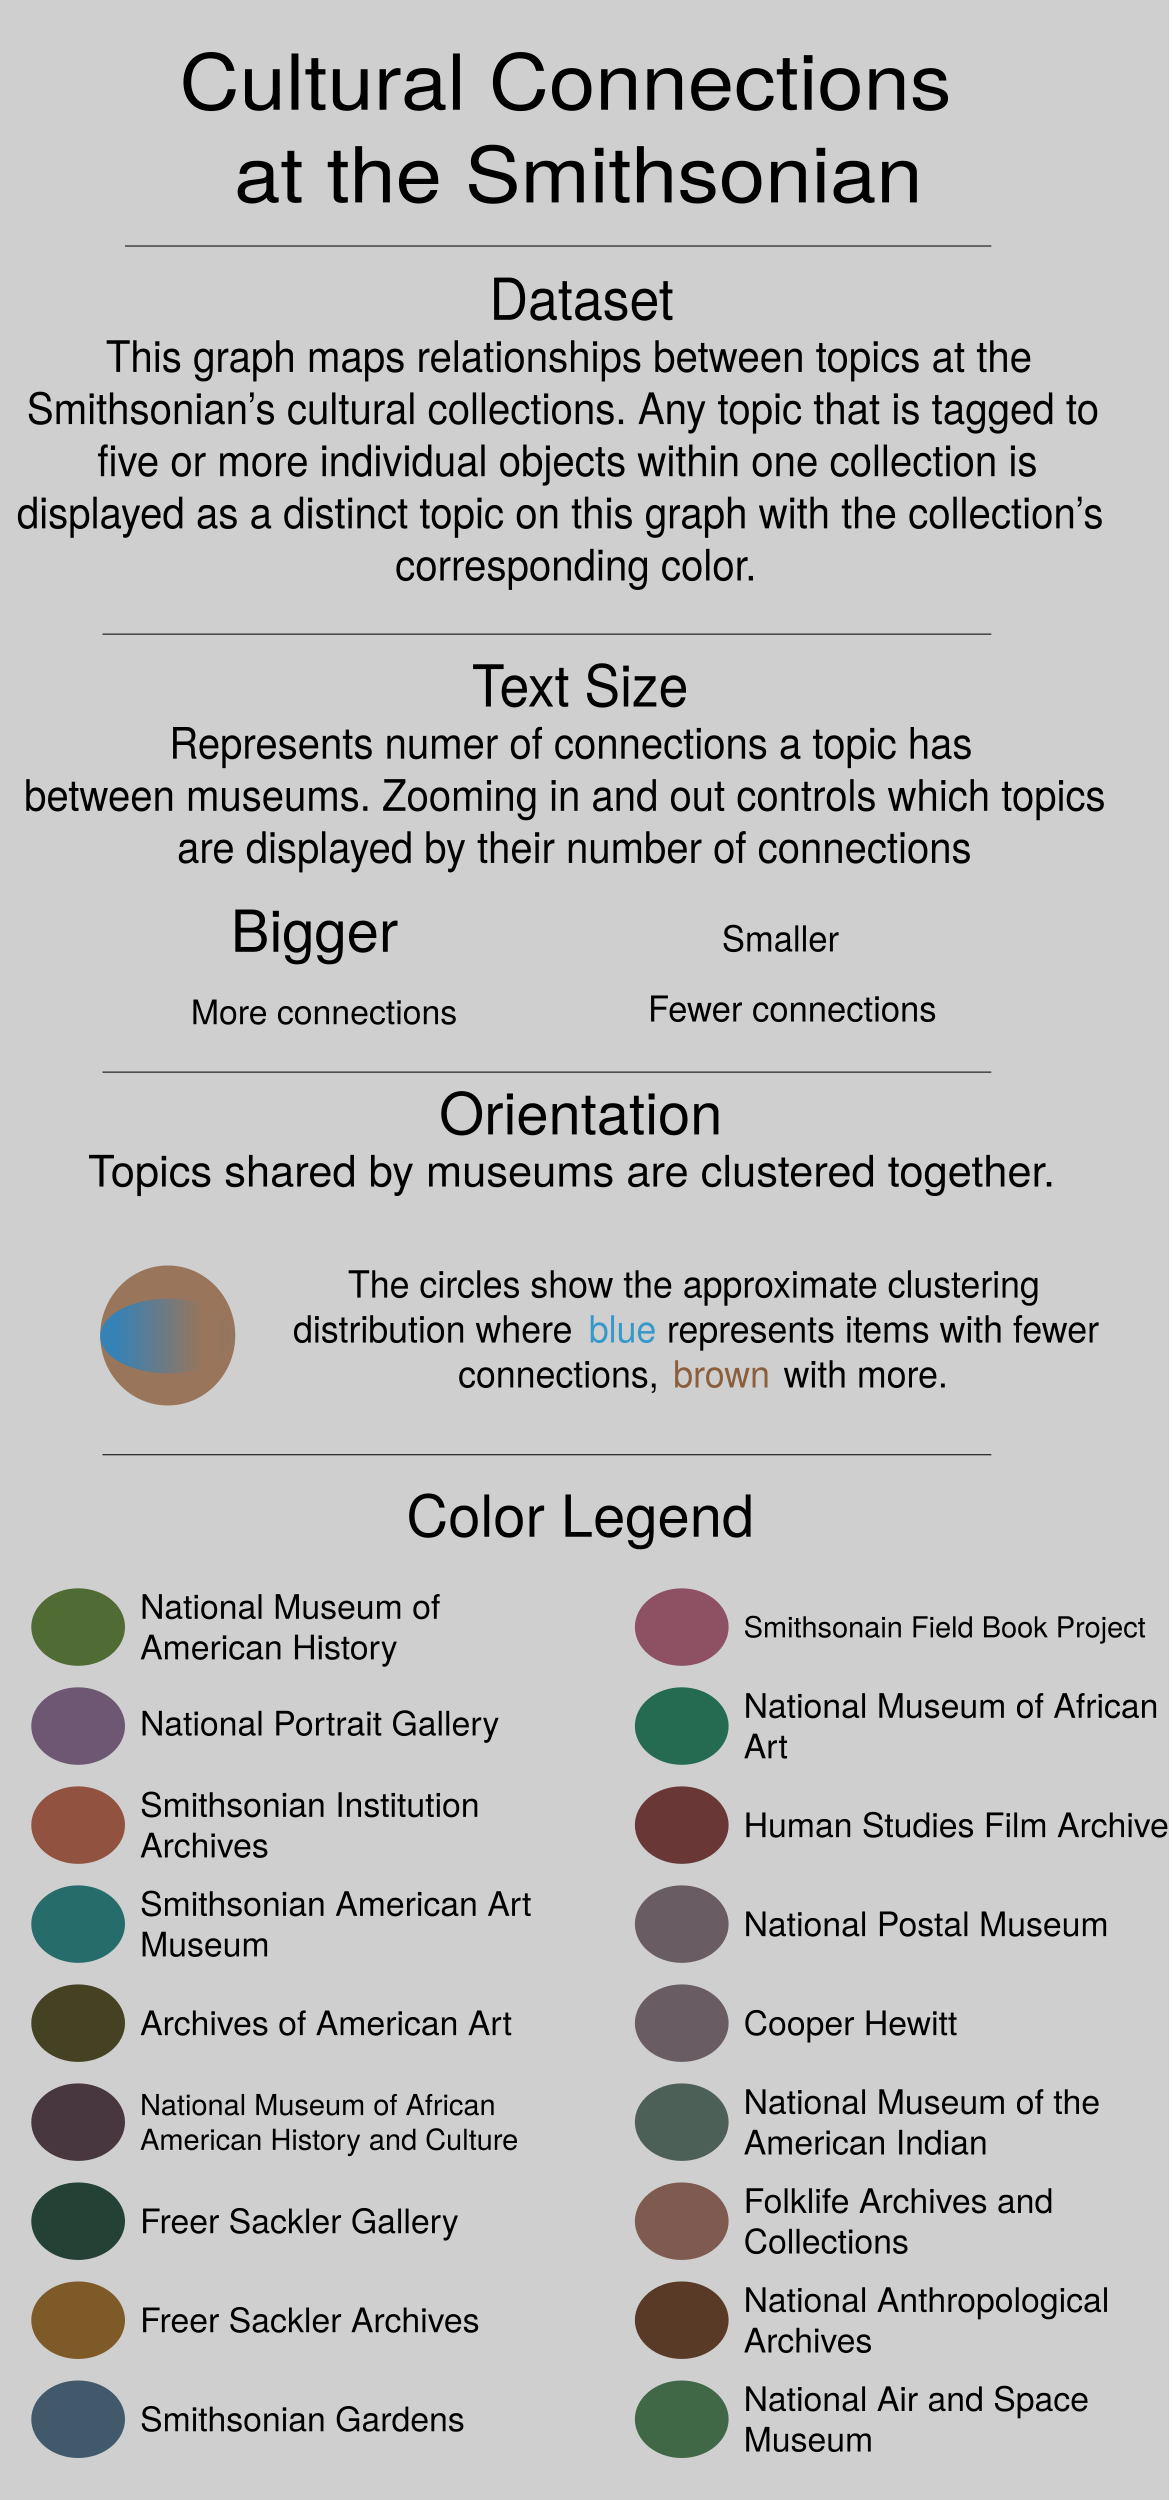
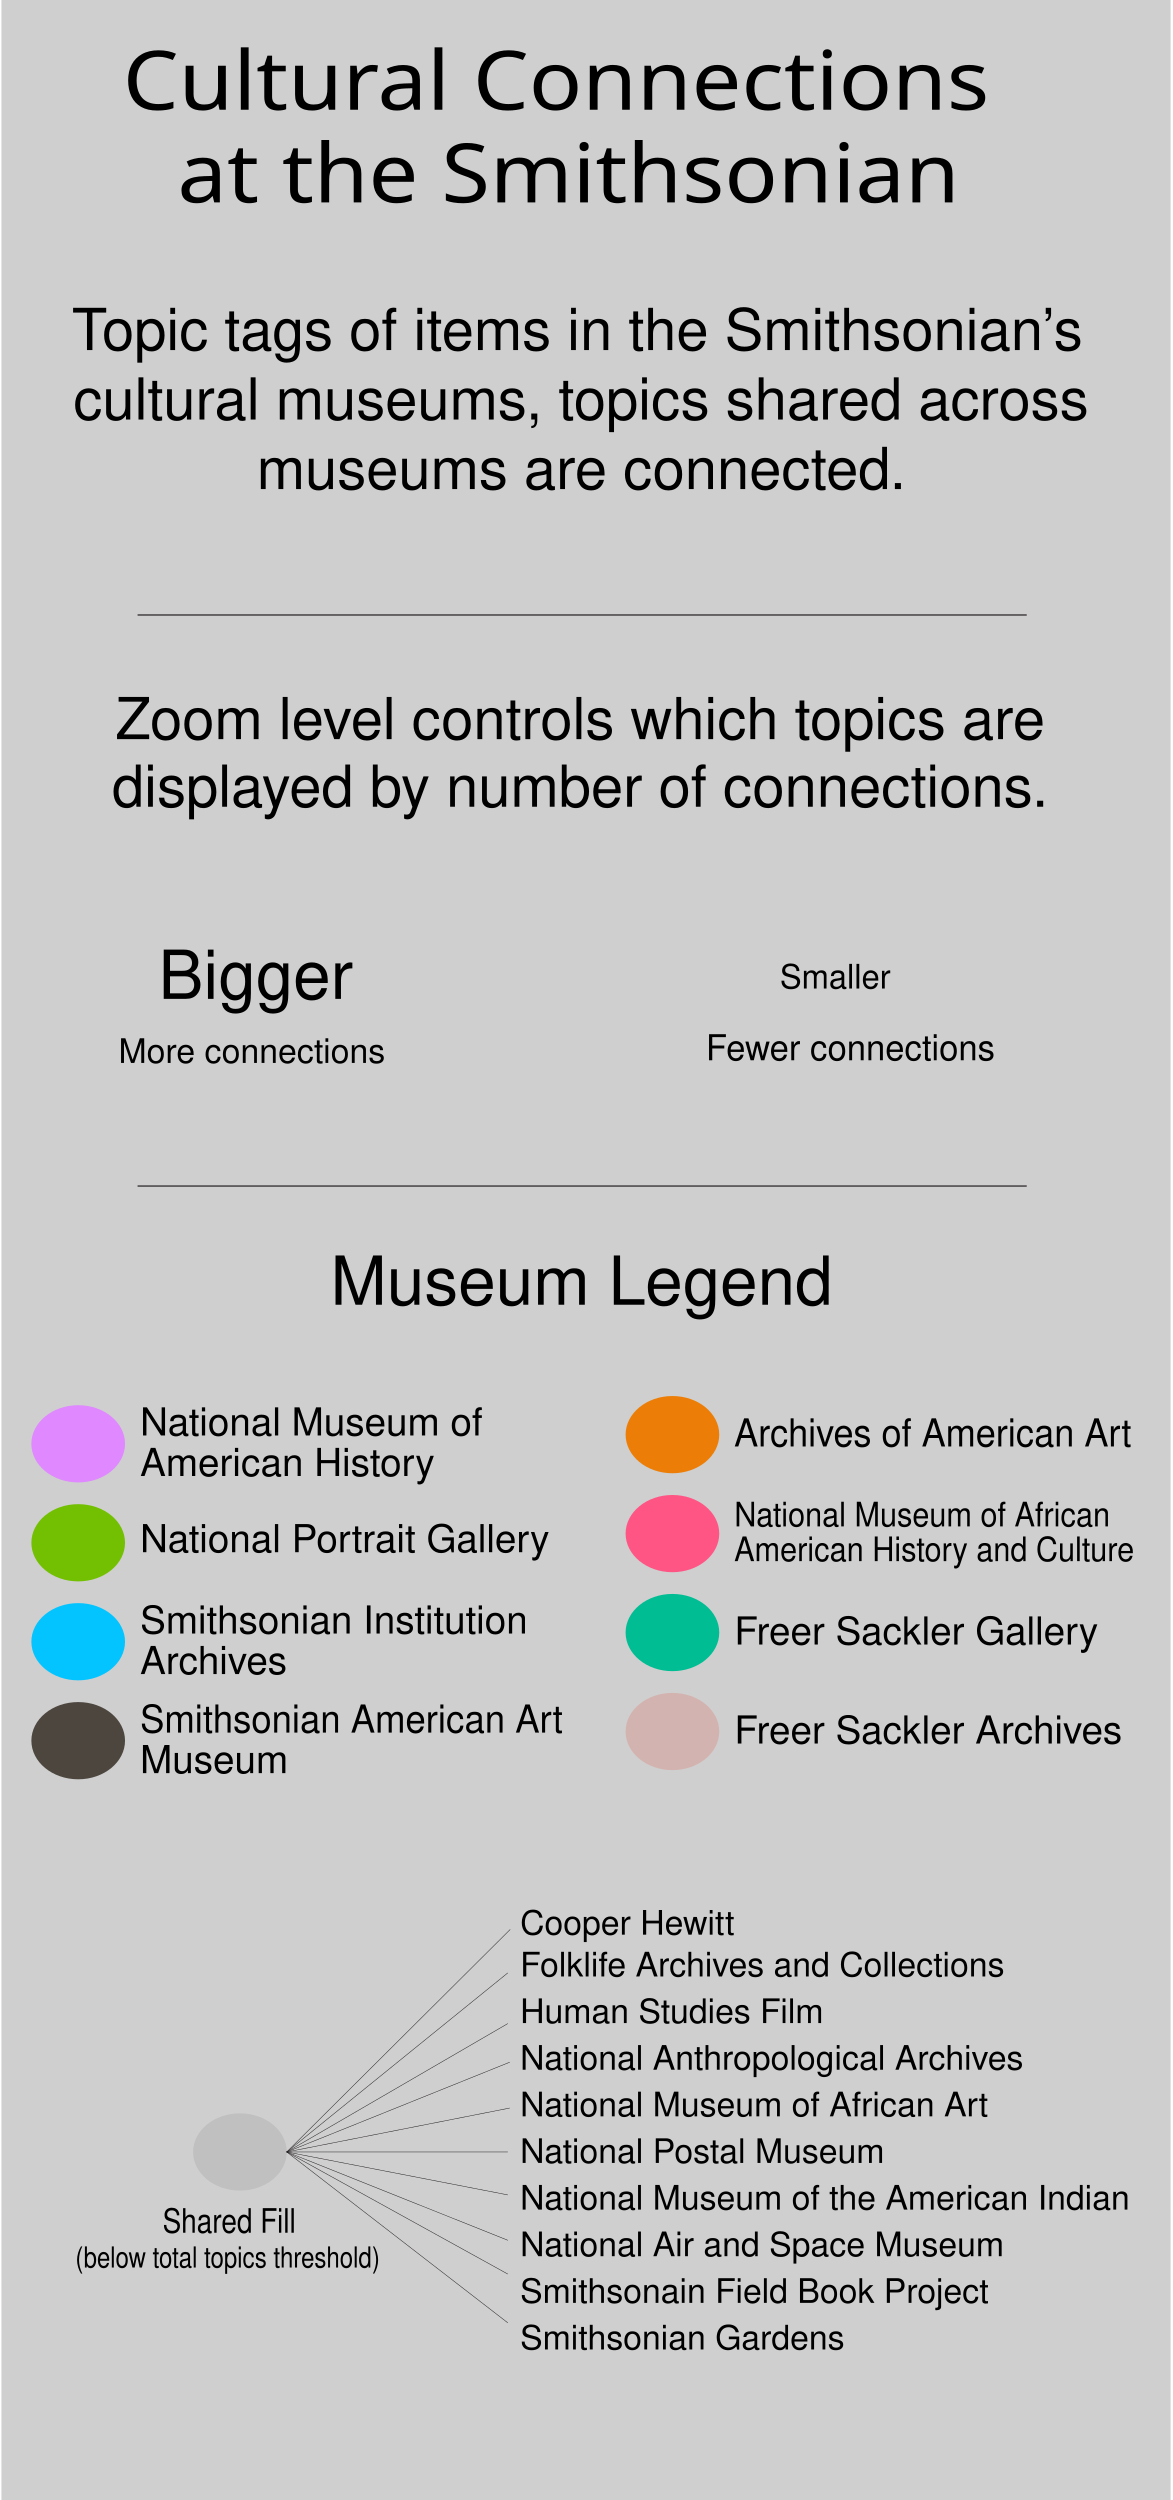
- <svg xmlns="http://www.w3.org/2000/svg" version="1.1" id="Layer_1" x="0px" y="0px" viewBox="0 0 242.75 517.94" style="enable-background:new 0 0 242.75 517.94;" xml:space="preserve">
+ <svg xmlns="http://www.w3.org/2000/svg" version="1.1" id="Layer_1" x="0px" y="0px" viewBox="0 0 242.8 517.9" style="enable-background:new 0 0 242.8 517.9;" xml:space="preserve">
  <style type="text/css">
	.st0{fill:#CFCFCF;}
- 	.st1{fill:#506B33;}
- 	.st2{fill:#6E5773;}
- 	.st3{fill:#925240;}
- 	.st4{fill:#454223;}
- 	.st5{fill:#48373F;}
- 	.st6{fill:#234135;}
- 	.st7{fill:#7E5A29;}
- 	.st8{fill:#41596B;}
- 	.st9{fill:#8D5163;}
- 	.st10{fill:none;}
- 	.st11{font-family:'HelveticaNeue';}
- 	.st12{font-size:7px;}
- 	.st13{font-size:6px;}
- 	.st14{fill:#246B51;}
- 	.st15{fill:#693836;}
- 	.st16{fill:#695D63;}
- 	.st17{fill:#4D6057;}
- 	.st18{fill:#7E5A50;}
- 	.st19{fill:#593A26;}
- 	.st20{fill:#406746;}
- 	.st21{fill:#266C6B;}
- 	.st22{font-size:12px;}
- 	.st23{font-size:7.407px;}
- 	.st24{opacity:0.79;fill:#8B5E3C;enable-background:new    ;}
- 	.st25{fill:url(#SVGID_1_);}
- 	.st26{fill:none;stroke:#231F20;stroke-width:0.25;stroke-miterlimit:10;}
- 	.st27{font-size:9px;}
- 	.st28{font-size:7.758px;}
- 	.st29{fill:#3599CC;}
- 	.st30{font-size:16px;}
+ 	.st1{fill:#DF88FF;}
+ 	.st2{fill:#72C001;}
+ 	.st3{fill:#04C4FF;}
+ 	.st4{fill:#EC7E07;}
+ 	.st5{fill:#FF5584;}
+ 	.st6{fill:#00BD93;}
+ 	.st7{fill:#D3B3B0;}
+ 	.st8{fill:none;}
+ 	.st9{font-family:'Helvetica';}
+ 	.st10{font-size:8px;}
+ 	.st11{font-size:7px;}
+ 	.st12{fill:#4C463E;}
+ 	.st13{font-size:14px;}
+ 	.st14{font-size:7.407px;}
+ 	.st15{fill:none;stroke:#231F20;stroke-width:0.25;stroke-miterlimit:10;}
+ 	.st16{font-family:'Helvetica-Bold';}
+ 	.st17{font-size:17px;}
+ 	.st18{font-size:12px;}
+ 	.st19{fill:#C0C0C0;}
+ 	.st20{enable-background:new    ;}
+ 	.st21{font-size:6px;}
+ 	.st22{fill:none;stroke:#231F20;stroke-width:0.1;stroke-miterlimit:10;}
</style>
-   <rect class="st0" width="242.21" height="517.94" />
-   <ellipse class="st1" cx="16.19" cy="337.09" rx="9.71" ry="8.03" />
-   <ellipse class="st2" cx="16.19" cy="357.6" rx="9.71" ry="8.03" />
-   <ellipse class="st3" cx="16.19" cy="378.12" rx="9.71" ry="8.03" />
-   <ellipse class="st4" cx="16.19" cy="419.15" rx="9.71" ry="8.03" />
-   <ellipse class="st5" cx="16.19" cy="439.66" rx="9.71" ry="8.03" />
-   <ellipse class="st6" cx="16.19" cy="460.18" rx="9.71" ry="8.03" />
-   <ellipse class="st7" cx="16.19" cy="480.69" rx="9.71" ry="8.03" />
-   <ellipse class="st8" cx="16.19" cy="501.21" rx="9.71" ry="8.03" />
-   <ellipse class="st9" cx="141.24" cy="337.09" rx="9.71" ry="8.03" />
-   <rect x="29.02" y="329.05" class="st10" width="83.29" height="16.07" />
-   <text transform="matrix(1 0 0 1 29.0191 335.3748)" class="st11 st12">National Museum of </text>
-   <text transform="matrix(1 0 0 1 29.0191 343.7748)" class="st11 st12">American History</text>
-   <rect x="29.02" y="349.03" class="st10" width="83.29" height="16.07" />
-   <text transform="matrix(1 0 0 1 29.014 359.5521)" class="st11 st12">National Portrait Gallery</text>
-   <rect x="29.02" y="370.08" class="st10" width="83.29" height="16.07" />
-   <text transform="matrix(1 0 0 1 29.0191 376.405)" class="st11 st12">Smithsonian Institution </text>
-   <text transform="matrix(1 0 0 1 29.0191 384.805)" class="st11 st12">Archives</text>
-   <rect x="29.02" y="411.11" class="st10" width="83.29" height="16.07" />
-   <text transform="matrix(1 0 0 1 29.0191 421.6344)" class="st11 st12">Archives of American Art</text>
-   <rect x="29.02" y="431.63" class="st10" width="83.29" height="16.07" />
-   <text transform="matrix(1 0 0 1 29.0191 438.1945)" class="st11 st13">National Museum of African </text>
-   <text transform="matrix(1 0 0 1 29.0191 445.3945)" class="st11 st13">American History and Culture</text>
-   <rect x="29.02" y="452.14" class="st10" width="83.29" height="16.07" />
-   <text transform="matrix(1 0 0 1 29.0191 462.6646)" class="st11 st12">Freer Sackler Gallery</text>
-   <rect x="29.02" y="472.66" class="st10" width="83.29" height="16.07" />
-   <text transform="matrix(1 0 0 1 29.0191 483.1802)" class="st11 st12">Freer Sackler Archives</text>
-   <rect x="29.02" y="493.17" class="st10" width="83.29" height="16.07" />
-   <text transform="matrix(1 0 0 1 29.0191 503.6953)" class="st11 st12">Smithsonian Gardens</text>
-   <rect x="154.07" y="329.05" class="st10" width="83.29" height="16.07" />
-   <text transform="matrix(1 0 0 1 154.0671 339.2196)" class="st11 st13">Smithsonain Field Book Project</text>
-   <ellipse class="st14" cx="141.24" cy="357.6" rx="9.71" ry="8.03" />
-   <ellipse class="st15" cx="141.24" cy="378.12" rx="9.71" ry="8.03" />
-   <ellipse class="st16" cx="141.24" cy="398.63" rx="9.71" ry="8.03" />
-   <ellipse class="st16" cx="141.24" cy="419.15" rx="9.71" ry="8.03" />
-   <ellipse class="st17" cx="141.24" cy="439.66" rx="9.71" ry="8.03" />
-   <ellipse class="st18" cx="141.24" cy="460.18" rx="9.71" ry="8.03" />
-   <ellipse class="st19" cx="141.24" cy="480.69" rx="9.71" ry="8.03" />
-   <ellipse class="st20" cx="141.24" cy="501.21" rx="9.71" ry="8.03" />
-   <rect x="154.07" y="349.57" class="st10" width="83.29" height="16.07" />
-   <text transform="matrix(1 0 0 1 154.0671 355.8894)" class="st11 st12">National Museum of African </text>
-   <text transform="matrix(1 0 0 1 154.0671 364.2894)" class="st11 st12">Art</text>
-   <rect x="154.07" y="370.08" class="st10" width="83.29" height="16.07" />
-   <text transform="matrix(1 0 0 1 154.0671 380.6047)" class="st11 st12">Human Studies Film Archive</text>
-   <rect x="154.07" y="390.6" class="st10" width="83.29" height="16.07" />
-   <text transform="matrix(1 0 0 1 154.0671 401.1193)" class="st11 st12">National Postal Museum</text>
-   <rect x="154.07" y="411.11" class="st10" width="83.29" height="16.07" />
-   <text transform="matrix(1 0 0 1 154.0671 421.6344)" class="st11 st12">Cooper Hewitt</text>
-   <rect x="154.07" y="431.63" class="st10" width="83.29" height="16.07" />
-   <text transform="matrix(1 0 0 1 154.0671 437.9498)" class="st11 st12">National Museum of the </text>
-   <text transform="matrix(1 0 0 1 154.0671 446.3498)" class="st11 st12">American Indian</text>
-   <rect x="154.07" y="452.14" class="st10" width="83.29" height="16.07" />
-   <text transform="matrix(1 0 0 1 154.0671 458.4649)" class="st11 st12">Folklife Archives and </text>
-   <text transform="matrix(1 0 0 1 154.0671 466.8649)" class="st11 st12">Collections</text>
-   <rect x="154.07" y="472.66" class="st10" width="83.29" height="16.07" />
-   <text transform="matrix(1 0 0 1 154.0671 478.9805)" class="st11 st12">National Anthropological </text>
-   <text transform="matrix(1 0 0 1 154.0671 487.3805)" class="st11 st12">Archives</text>
-   <rect x="154.07" y="493.17" class="st10" width="83.29" height="16.07" />
-   <text transform="matrix(1 0 0 1 154.0671 499.4956)" class="st11 st12">National Air and Space </text>
-   <text transform="matrix(1 0 0 1 154.0671 507.8956)" class="st11 st12">Museum</text>
-   <ellipse class="st21" cx="16.19" cy="398.63" rx="9.71" ry="8.03" />
-   <rect x="29.02" y="390.6" class="st10" width="83.29" height="16.07" />
-   <text transform="matrix(1 0 0 1 29.0191 396.9196)" class="st11 st12">Smithsonian American Art </text>
-   <text transform="matrix(1 0 0 1 29.0191 405.3196)" class="st11 st12">Museum</text>
-   <rect x="4.53" y="80.79" class="st10" width="226.65" height="54.59" />
-   <rect x="14.71" y="177.02" class="st10" width="100.65" height="27.47" />
-   <rect x="34.9" y="185.28" class="st10" width="60.91" height="11.96" />
-   <text transform="matrix(1 0 0 1 47.808 197.1837)" class="st11 st22">Bigger</text>
-   <rect x="39.54" y="204.62" class="st10" width="59.8" height="7.61" />
-   <text transform="matrix(1 0 0 1 39.5447 212.1837)" class="st11 st12">More connections</text>
-   <text transform="matrix(0.9672 0 0 1 149.5552 197.1143)" class="st11 st23">Smaller</text>
-   <text transform="matrix(0.9672 0 0 1 134.2358 211.6382)" class="st11 st23">Fewer connections</text>
-   <ellipse class="st24" cx="34.75" cy="276.68" rx="13.99" ry="14.5" />
-   <linearGradient id="SVGID_1_" gradientUnits="userSpaceOnUse" x1="20.763" y1="185.206" x2="48.743" y2="185.206" gradientTransform="matrix(1 0 0 -1 0 462)">
-     <stop offset="0.114" style="stop-color:#2484C6;stop-opacity:0.85" />
-     <stop offset="0.762" style="stop-color:#2484C6;stop-opacity:0" />
-     <stop offset="1" style="stop-color:#2484C6;stop-opacity:0.04" />
-   </linearGradient>
-   <ellipse class="st25" cx="34.75" cy="276.79" rx="13.99" ry="7.72" />
-   <line class="st26" x1="21.23" y1="131.38" x2="205.38" y2="131.38" />
-   <line class="st26" x1="21.23" y1="222.12" x2="205.38" y2="222.12" />
-   <rect x="4.51" y="226.45" class="st10" width="232.04" height="24.47" />
-   <text transform="matrix(1 0 0 1 90.9699 235.0223)">
-     <tspan x="0" y="0" class="st11 st22">Orientation</tspan>
-     <tspan x="-72.71" y="10.8" class="st11 st27">Topics shared by museums are clustered together.</tspan>
+   <rect x="0.3" class="st0" width="242.2" height="517.9" />
+   <ellipse class="st1" cx="16.2" cy="299.1" rx="9.7" ry="8" />
+   <ellipse class="st2" cx="16.2" cy="319.6" rx="9.7" ry="8" />
+   <ellipse class="st3" cx="16.2" cy="340.1" rx="9.7" ry="8" />
+   <ellipse class="st4" cx="139.3" cy="297.2" rx="9.7" ry="8" />
+   <ellipse class="st5" cx="139.3" cy="317.7" rx="9.7" ry="8" />
+   <ellipse class="st6" cx="139.3" cy="338.2" rx="9.7" ry="8" />
+   <ellipse class="st7" cx="139.3" cy="358.7" rx="9.7" ry="8" />
+   <rect x="29" y="291" class="st8" width="83.3" height="16.1" />
+   <text transform="matrix(1 0 0 1 29.0191 297.3748)" class="st9 st10">National Museum of </text>
+   <text transform="matrix(1 0 0 1 29.0191 305.7748)" class="st9 st10">American History</text>
+   <rect x="29" y="311" class="st8" width="83.3" height="16.1" />
+   <text transform="matrix(1 0 0 1 29.014 321.5521)" class="st9 st10">National Portrait Gallery</text>
+   <rect x="29" y="332.1" class="st8" width="83.3" height="16.1" />
+   <text transform="matrix(1 0 0 1 29.0191 338.405)" class="st9 st10">Smithsonian Institution </text>
+   <text transform="matrix(1 0 0 1 29.0191 346.805)" class="st9 st10">Archives</text>
+   <rect x="152.1" y="289.1" class="st8" width="83.3" height="16.1" />
+   <text transform="matrix(0.9346 0 0 1 152.0806 299.6482)" class="st9 st10">Archives of American Art</text>
+   <rect x="152.1" y="309.6" class="st8" width="83.3" height="16.1" />
+   <text transform="matrix(0.9065 0 0 1 152.1177 316.2083)" class="st9 st11">National Museum of African </text>
+   <text transform="matrix(0.9065 0 0 1 152.0855 323.408)" class="st9 st11">American History and Culture</text>
+   <rect x="152.1" y="330.2" class="st8" width="83.3" height="16.1" />
+   <text transform="matrix(1 0 0 1 152.1252 340.6782)" class="st9 st10">Freer Sackler Gallery</text>
+   <rect x="152.1" y="350.7" class="st8" width="83.3" height="16.1" />
+   <text transform="matrix(1 0 0 1 152.1252 361.1938)" class="st9 st10">Freer Sackler Archives</text>
+   <rect x="107.7" y="480.7" class="st8" width="71.1" height="9.4" />
+   <text transform="matrix(1 0 0 1 107.7466 486.7173)" class="st9 st11">Smithsonian Gardens</text>
+   <rect x="107.7" y="471" class="st8" width="117.5" height="7.6" />
+   <text transform="matrix(1 0 0 1 107.7466 477.0579)" class="st9 st11">Smithsonain Field Book Project</text>
+   <rect x="107.7" y="432.4" class="st8" width="103.5" height="9.4" />
+   <text transform="matrix(1 0 0 1 107.7466 438.4203)" class="st9 st11">National Museum of African Art </text>
+   <rect x="107.7" y="413.1" class="st8" width="88.3" height="9.4" />
+   <text transform="matrix(1 0 0 1 107.7466 419.1015)" class="st9 st11">Human Studies Film </text>
+   <rect x="107.7" y="442.1" class="st8" width="76.4" height="9.4" />
+   <text transform="matrix(1 0 0 1 107.7466 448.0797)" class="st9 st11">National Postal Museum</text>
+   <rect x="107.7" y="394.8" class="st8" width="45.4" height="9.4" />
+   <text transform="matrix(1 0 0 1 107.7466 400.7826)" class="st9 st11">Cooper Hewitt</text>
+   <rect x="107.7" y="451.7" class="st8" width="129.9" height="16.7" />
+   <text transform="matrix(1 0 0 1 107.7466 457.7391)" class="st9 st11">National Museum of the American Indian </text>
+   <rect x="107.7" y="403.4" class="st8" width="106.7" height="8.4" />
+   <text transform="matrix(1 0 0 1 107.7465 409.4428)" class="st9 st11">Folklife Archives and Collections</text>
+   <rect x="107.7" y="422.8" class="st8" width="111" height="9.4" />
+   <text transform="matrix(1 0 0 1 107.7466 428.7609)" class="st9 st11">National Anthropological Archives </text>
+   <rect x="107.7" y="461.4" class="st8" width="126.8" height="9.7" />
+   <text transform="matrix(1 0 0 1 107.7466 467.3985)" class="st9 st11">National Air and Space Museum</text>
+   <ellipse class="st12" cx="16.2" cy="360.6" rx="9.7" ry="8" />
+   <rect x="29" y="352.6" class="st8" width="83.3" height="16.1" />
+   <text transform="matrix(0.9447 0 0 1 29.019 358.9199)" class="st9 st10">Smithsonian American Art </text>
+   <text transform="matrix(1 0 0 1 29.0191 367.3196)" class="st9 st10">Museum</text>
+   <rect x="8.5" y="139.8" class="st8" width="226.6" height="54.6" />
+   <rect x="3.7" y="185" class="st8" width="100.7" height="27.5" />
+   <rect x="23.9" y="193.3" class="st8" width="60.9" height="12" />
+   <rect x="32.8" y="194.9" class="st8" width="48" height="16.1" />
+   <text transform="matrix(1 0 0 1 32.808 206.92)" class="st9 st13">Bigger</text>
+   <rect x="28.5" y="212.6" class="st8" width="59.8" height="7.6" />
+   <rect x="24.5" y="214.2" class="st8" width="56.3" height="9.4" />
+   <text transform="matrix(1 0 0 1 24.5447 220.1954)" class="st9 st11">More connections</text>
+   <rect x="161.6" y="198.8" class="st8" width="24" height="9.9" />
+   <text transform="matrix(0.9672 0 0 1 161.5547 204.7773)" class="st9 st11">Smaller</text>
+   <rect x="146.2" y="213.3" class="st8" width="60.8" height="9.9" />
+   <text transform="matrix(0.9672 0 0 1 146.2354 219.6504)" class="st9 st14">Fewer connections</text>
+   <line class="st15" x1="28.5" y1="127.4" x2="212.7" y2="127.4" />
+   <line class="st15" x1="28.5" y1="245.7" x2="212.7" y2="245.7" />
+   <text transform="matrix(1.0777 0 0 1 25.4372 22.7305)" class="st16 st17">Cultural Connections </text>
+   <text transform="matrix(1.0777 0 0 1 36.7531 41.9307)" class="st16 st17">at the Smithsonian</text>
+   <rect x="2.7" y="63.9" class="st8" width="235.8" height="46" />
+   <text transform="matrix(1 0 0 1 14.892 72.5186)">
+     <tspan x="0" y="0" class="st9 st18">Topic tags of items in the Smithsonian’s </tspan>
+     <tspan x="0.3" y="14.4" class="st9 st18">cultural museums, topics shared across </tspan>
+     <tspan x="38.3" y="28.8" class="st9 st18">museums are connected.</tspan>
  </text>
-   <text transform="matrix(0.9264 0 0 1 101.3838 66.2568)">
-     <tspan x="0" y="0" class="st11 st22">Dataset</tspan>
-     <tspan x="-85.77" y="10.8" class="st11 st27">This graph maps relationships between topics at the </tspan>
-     <tspan x="-103.44" y="21.6" class="st11 st27">Smithsonian’s cultural collections. Any topic that is tagged to  </tspan>
-     <tspan x="-87.67" y="32.4" class="st11 st27">five or more individual objects within one collection is  </tspan>
-     <tspan x="-105.68" y="43.2" class="st11 st27">displayed as a distinct topic on this graph with the collection’s </tspan>
-     <tspan x="-21.08" y="54" class="st11 st27">corresponding color.</tspan>
+   <text transform="matrix(1 0 0 1 960 540)" class="st18" style="font-family:'MyriadPro-Regular';">https://justinkraus.github.io/si_topics/</text>
+   <text transform="matrix(1 0 0 1 960 540)" class="st18" style="font-family:'MyriadPro-Regular';">https://justinkraus.github.io/si_topics/</text>
+   <rect x="2.7" y="142.8" class="st8" width="235.8" height="27" />
+   <text transform="matrix(1 0 0 1 23.901 153.1255)">
+     <tspan x="0" y="0" class="st9 st18">Zoom level controls which topics are </tspan>
+     <tspan x="-0.7" y="14" class="st9 st18">displayed by number of connections.</tspan>
  </text>
-   <text transform="matrix(0.9228 0 0 1 97.7807 146.3755)">
-     <tspan x="0" y="0" class="st11 st22">Text Size</tspan>
-     <tspan x="-67.95" y="10.8" class="st11 st27">Represents numer of connections a topic has </tspan>
-     <tspan x="-100.54" y="21.6" class="st11 st27">between museums. Zooming in and out controls which topics  </tspan>
-     <tspan x="-66.2" y="32.4" class="st11 st27">are displayed by their number of connections</tspan>
+   <text transform="matrix(1 0 0 1 68.4623 270.2876)" class="st9 st13">Museum Legend</text>
+   <ellipse class="st19" cx="49.7" cy="445.8" rx="9.7" ry="8" />
+   <rect x="13.2" y="456.5" class="st8" width="69.1" height="33.5" />
+   <text transform="matrix(0.8292 0 0 1 33.6797 462.54)" class="st20">
+     <tspan x="0" y="0" class="st9 st11">Shared Fill </tspan>
+     <tspan x="-21.8" y="7.2" class="st9 st21">(below total topics threshold)</tspan>
  </text>
-   <text transform="matrix(0.9541 0 0 1 72.083 268.8311)">
-     <tspan x="0" y="0" class="st11 st28">The circles show the approximate clustering  </tspan>
-     <tspan x="-11.92" y="9.31" class="st11 st28">distribution where </tspan>
-     <tspan x="52.3" y="9.31" class="st29 st11 st28">blue </tspan>
-     <tspan x="69.26" y="9.31" class="st11 st28">represents items with fewer  </tspan>
-     <tspan x="23.92" y="18.62" class="st11 st28">connections, </tspan>
-     <tspan x="70.63" y="18.62" class="st24 st11 st28">brown </tspan>
-     <tspan x="94.61" y="18.62" class="st11 st28">with more.</tspan>
-   </text>
-   <rect x="6.66" y="297.85" class="st10" width="227.74" height="32.48" />
-   <text transform="matrix(1 0 0 1 84.196 318.3725)" class="st11 st22">Color Legend</text>
-   <line class="st26" x1="21.23" y1="301.38" x2="205.38" y2="301.38" />
-   <text transform="matrix(1.0777 0 0 1 37.1818 22.7305)">
-     <tspan x="0" y="0" class="st11 st30">Cultural Connections </tspan>
-     <tspan x="10.5" y="19.2" class="st11 st30">at the Smithsonian</tspan>
-   </text>
-   <line class="st26" x1="25.9" y1="50.97" x2="205.38" y2="50.97" />
+   <line class="st22" x1="105.7" y1="399.7" x2="59.4" y2="445.8" />
+   <line class="st22" x1="105.2" y1="408.7" x2="59.4" y2="445.8" />
+   <line class="st22" x1="105.2" y1="419.2" x2="59.4" y2="445.8" />
+   <line class="st22" x1="105.6" y1="427.2" x2="59.4" y2="445.8" />
+   <line class="st22" x1="59.4" y1="445.8" x2="105.6" y2="436.7" />
+   <line class="st22" x1="59.4" y1="445.8" x2="105.2" y2="445.8" />
+   <line class="st22" x1="59.4" y1="445.8" x2="105.2" y2="454.7" />
+   <line class="st22" x1="59.4" y1="445.8" x2="105.2" y2="464.1" />
+   <line class="st22" x1="59.4" y1="445.8" x2="105.2" y2="471.1" />
+   <line class="st22" x1="59.4" y1="445.8" x2="105.2" y2="481.2" />
</svg>
